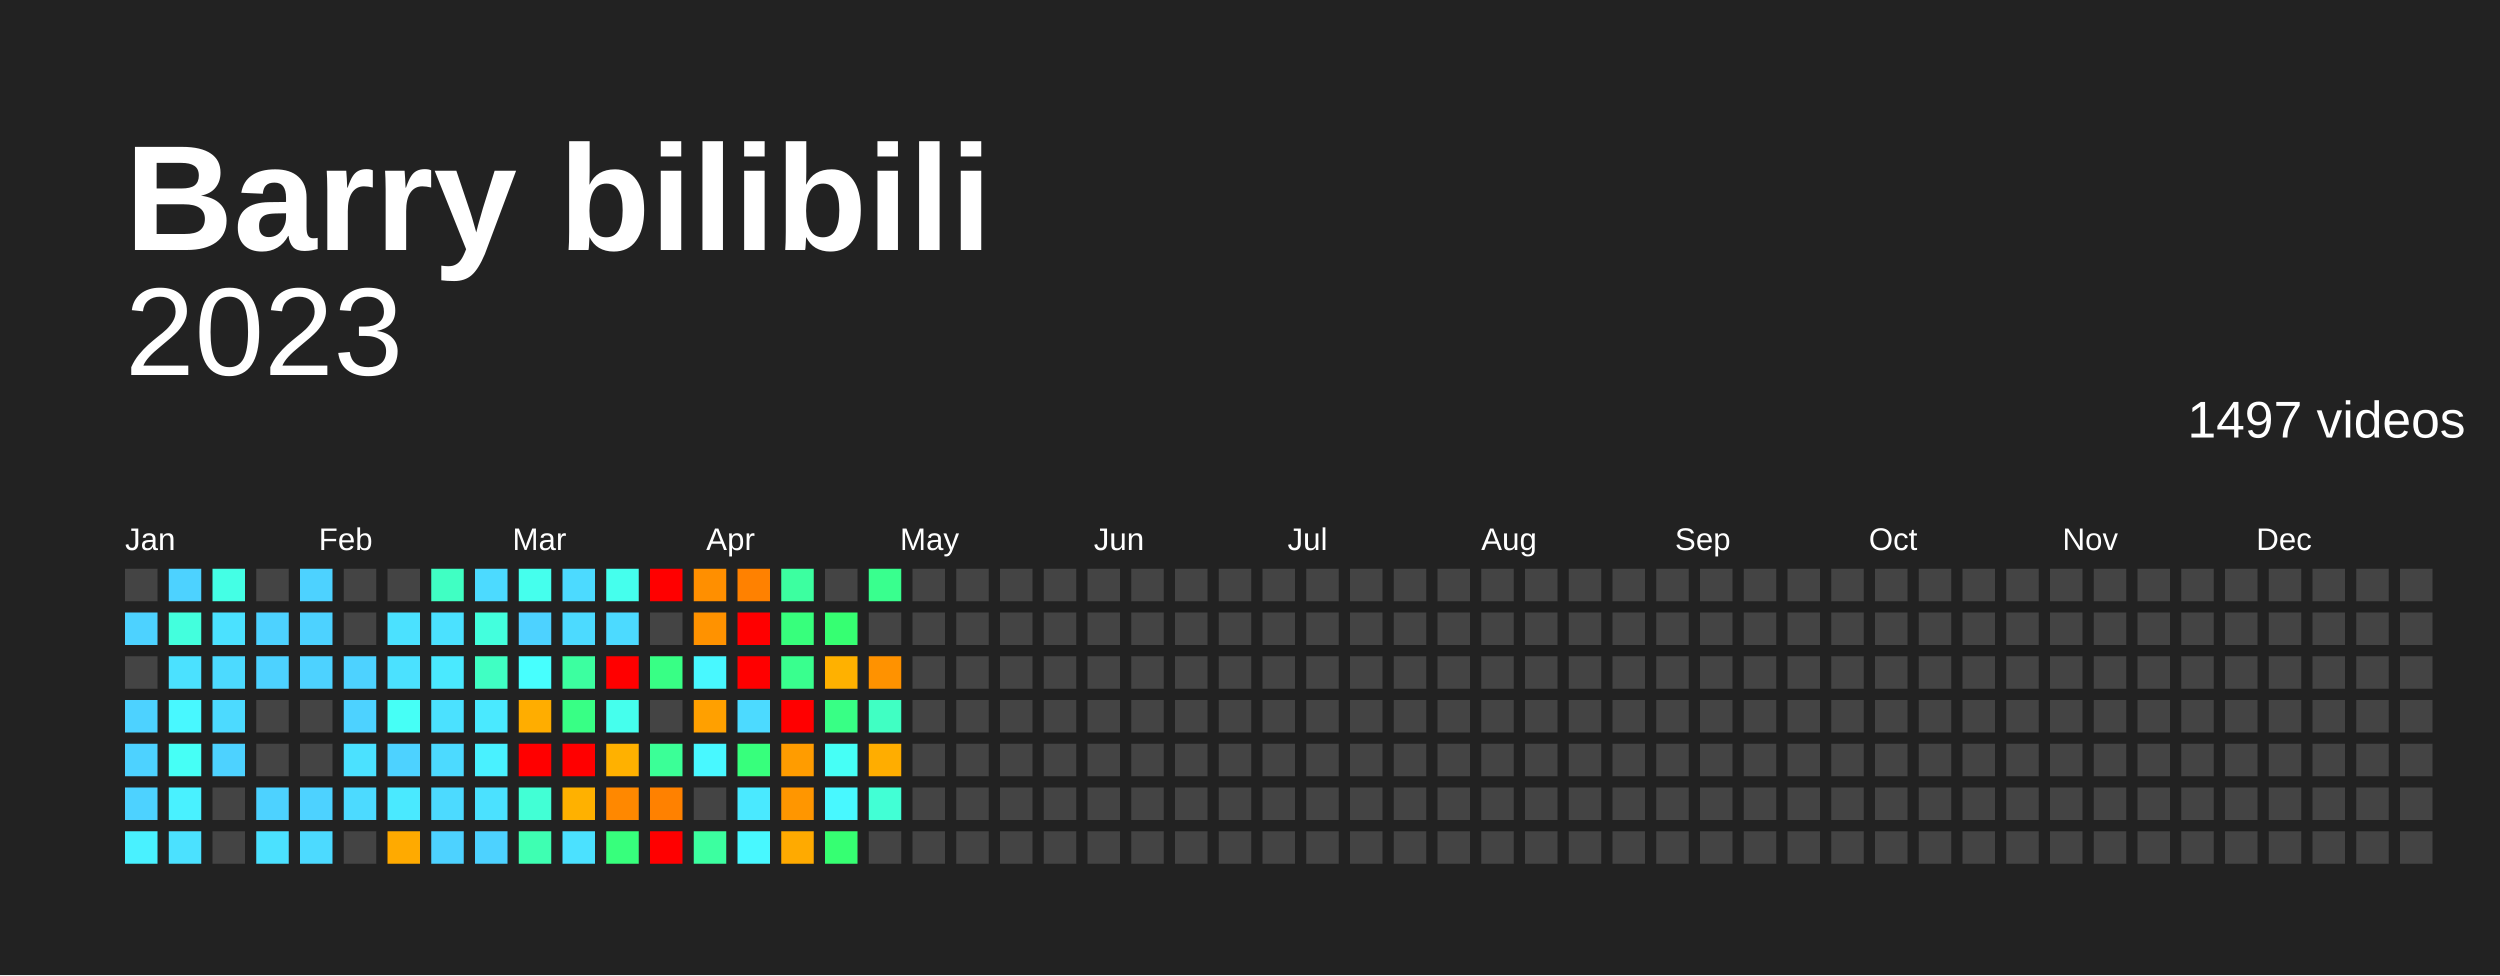
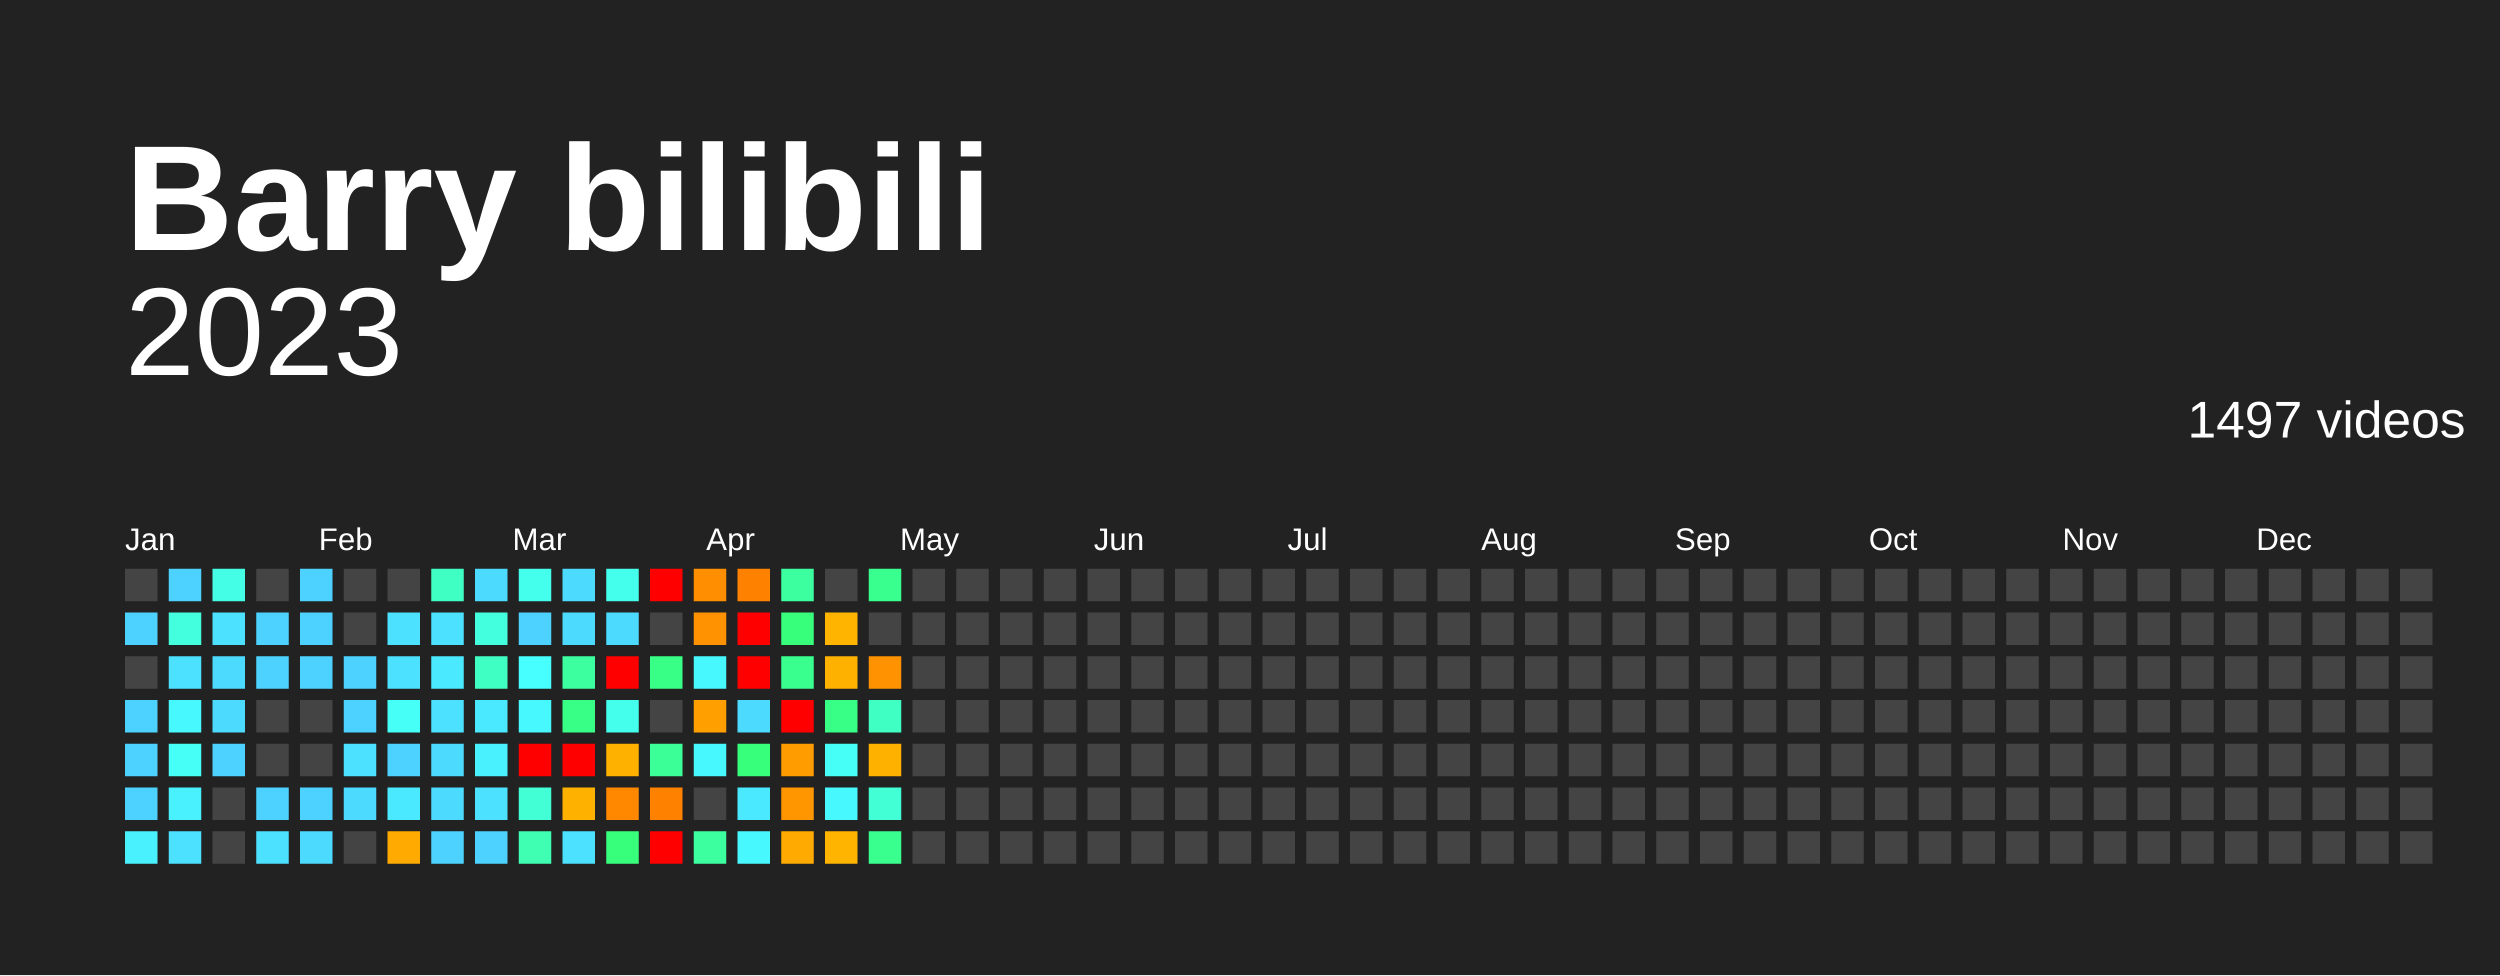
<svg xmlns="http://www.w3.org/2000/svg" baseProfile="full" height="78mm" version="1.1" viewBox="0,0,200,78" width="200mm">
  <defs />
  <rect fill="#222222" height="78" width="200" x="0" y="0" />
  <text fill="#FFFFFF" style="font-size:12px; font-family:Arial; font-weight:bold;" x="10" y="20">Barry bilibili</text>
  <text alignment-baseline="hanging" fill="#FFFFFF" style="font-size:10.0px; font-family:Arial;" x="10" y="30">2023</text>
  <text alignment-baseline="hanging" fill="#FFFFFF" style="font-size:4.125px; font-family:Arial;" x="175" y="35">1497 videos</text>
  <text fill="#FFFFFF" style="font-size:2.5px; font-family:Arial" x="10.0" y="44">Jan</text>
  <text fill="#FFFFFF" style="font-size:2.5px; font-family:Arial" x="25.5" y="44">Feb</text>
  <text fill="#FFFFFF" style="font-size:2.5px; font-family:Arial" x="41.0" y="44">Mar</text>
  <text fill="#FFFFFF" style="font-size:2.5px; font-family:Arial" x="56.5" y="44">Apr</text>
  <text fill="#FFFFFF" style="font-size:2.5px; font-family:Arial" x="72.0" y="44">May</text>
  <text fill="#FFFFFF" style="font-size:2.5px; font-family:Arial" x="87.5" y="44">Jun</text>
  <text fill="#FFFFFF" style="font-size:2.5px; font-family:Arial" x="103.0" y="44">Jul</text>
  <text fill="#FFFFFF" style="font-size:2.5px; font-family:Arial" x="118.5" y="44">Aug</text>
  <text fill="#FFFFFF" style="font-size:2.5px; font-family:Arial" x="134.0" y="44">Sep</text>
  <text fill="#FFFFFF" style="font-size:2.5px; font-family:Arial" x="149.5" y="44">Oct</text>
  <text fill="#FFFFFF" style="font-size:2.5px; font-family:Arial" x="165.0" y="44">Nov</text>
  <text fill="#FFFFFF" style="font-size:2.5px; font-family:Arial" x="180.5" y="44">Dec</text>
  <rect fill="#444444" height="2.6" width="2.6" x="10.0" y="45.5" />
  <rect fill="#4dd2ff" height="2.6" width="2.6" x="10.0" y="49.0" />
  <rect fill="#444444" height="2.6" width="2.6" x="10.0" y="52.5" />
  <rect fill="#4dd2ff" height="2.6" width="2.6" x="10.0" y="56.0" />
  <rect fill="#4dd2ff" height="2.6" width="2.6" x="10.0" y="59.5" />
  <rect fill="#4dd2ff" height="2.6" width="2.6" x="10.0" y="63.0" />
  <rect fill="#49f1ff" height="2.6" width="2.6" x="10.0" y="66.5" />
  <rect fill="#4dd2ff" height="2.6" width="2.6" x="13.5" y="45.5" />
  <rect fill="#43ffdd" height="2.6" width="2.6" x="13.5" y="49.0" />
  <rect fill="#4be1ff" height="2.6" width="2.6" x="13.5" y="52.5" />
  <rect fill="#48f8ff" height="2.6" width="2.6" x="13.5" y="56.0" />
  <rect fill="#46fff6" height="2.6" width="2.6" x="13.5" y="59.5" />
  <rect fill="#49f1ff" height="2.6" width="2.6" x="13.5" y="63.0" />
  <rect fill="#4be1ff" height="2.6" width="2.6" x="13.5" y="66.5" />
  <rect fill="#44ffe5" height="2.6" width="2.6" x="17.0" y="45.5" />
  <rect fill="#4be1ff" height="2.6" width="2.6" x="17.0" y="49.0" />
  <rect fill="#4cdaff" height="2.6" width="2.6" x="17.0" y="52.5" />
  <rect fill="#4cdaff" height="2.6" width="2.6" x="17.0" y="56.0" />
  <rect fill="#4dd2ff" height="2.6" width="2.6" x="17.0" y="59.5" />
  <rect fill="#444444" height="2.6" width="2.6" x="17.0" y="63.0" />
  <rect fill="#444444" height="2.6" width="2.6" x="17.0" y="66.5" />
  <rect fill="#444444" height="2.6" width="2.6" x="20.5" y="45.5" />
  <rect fill="#4dd2ff" height="2.6" width="2.6" x="20.5" y="49.0" />
  <rect fill="#4dd2ff" height="2.6" width="2.6" x="20.5" y="52.5" />
  <rect fill="#444444" height="2.6" width="2.6" x="20.5" y="56.0" />
  <rect fill="#444444" height="2.6" width="2.6" x="20.5" y="59.5" />
  <rect fill="#4dd2ff" height="2.6" width="2.6" x="20.5" y="63.0" />
  <rect fill="#4be1ff" height="2.6" width="2.6" x="20.5" y="66.5" />
  <rect fill="#4dd2ff" height="2.6" width="2.6" x="24.0" y="45.5" />
  <rect fill="#4dd2ff" height="2.6" width="2.6" x="24.0" y="49.0" />
  <rect fill="#4dd2ff" height="2.6" width="2.6" x="24.0" y="52.5" />
  <rect fill="#444444" height="2.6" width="2.6" x="24.0" y="56.0" />
  <rect fill="#444444" height="2.6" width="2.6" x="24.0" y="59.5" />
  <rect fill="#4dd2ff" height="2.6" width="2.6" x="24.0" y="63.0" />
  <rect fill="#4cdaff" height="2.6" width="2.6" x="24.0" y="66.5" />
  <rect fill="#444444" height="2.6" width="2.6" x="27.5" y="45.5" />
  <rect fill="#444444" height="2.6" width="2.6" x="27.5" y="49.0" />
  <rect fill="#4dd2ff" height="2.6" width="2.6" x="27.5" y="52.5" />
  <rect fill="#4dd2ff" height="2.6" width="2.6" x="27.5" y="56.0" />
  <rect fill="#4be1ff" height="2.6" width="2.6" x="27.5" y="59.5" />
  <rect fill="#4cdaff" height="2.6" width="2.6" x="27.5" y="63.0" />
  <rect fill="#444444" height="2.6" width="2.6" x="27.5" y="66.5" />
  <rect fill="#444444" height="2.6" width="2.6" x="31.0" y="45.5" />
  <rect fill="#4be1ff" height="2.6" width="2.6" x="31.0" y="49.0" />
  <rect fill="#4be1ff" height="2.6" width="2.6" x="31.0" y="52.5" />
  <rect fill="#46fff6" height="2.6" width="2.6" x="31.0" y="56.0" />
  <rect fill="#4dd2ff" height="2.6" width="2.6" x="31.0" y="59.5" />
  <rect fill="#4ae9ff" height="2.6" width="2.6" x="31.0" y="63.0" />
  <rect fill="#ffaa00" height="2.6" width="2.6" x="31.0" y="66.5" />
  <rect fill="#40ffc3" height="2.6" width="2.6" x="34.5" y="45.5" />
  <rect fill="#4be1ff" height="2.6" width="2.6" x="34.5" y="49.0" />
  <rect fill="#4ae9ff" height="2.6" width="2.6" x="34.5" y="52.5" />
  <rect fill="#4be1ff" height="2.6" width="2.6" x="34.5" y="56.0" />
  <rect fill="#4cdaff" height="2.6" width="2.6" x="34.5" y="59.5" />
  <rect fill="#4cdaff" height="2.6" width="2.6" x="34.5" y="63.0" />
  <rect fill="#4dd2ff" height="2.6" width="2.6" x="34.5" y="66.5" />
  <rect fill="#4cdaff" height="2.6" width="2.6" x="38.0" y="45.5" />
  <rect fill="#43ffdd" height="2.6" width="2.6" x="38.0" y="49.0" />
  <rect fill="#40ffc3" height="2.6" width="2.6" x="38.0" y="52.5" />
  <rect fill="#4ae9ff" height="2.6" width="2.6" x="38.0" y="56.0" />
  <rect fill="#49f1ff" height="2.6" width="2.6" x="38.0" y="59.5" />
  <rect fill="#4be1ff" height="2.6" width="2.6" x="38.0" y="63.0" />
  <rect fill="#4dd2ff" height="2.6" width="2.6" x="38.0" y="66.5" />
  <rect fill="#45ffed" height="2.6" width="2.6" x="41.5" y="45.5" />
  <rect fill="#4dd2ff" height="2.6" width="2.6" x="41.5" y="49.0" />
  <rect fill="#47fffe" height="2.6" width="2.6" x="41.5" y="52.5" />
-   <rect fill="#ffad00" height="2.6" width="2.6" x="41.5" y="56.0" />
+   <rect fill="#48f8ff" height="2.6" width="2.6" x="41.5" y="56.0" />
  <rect fill="red" height="2.6" width="2.6" x="41.5" y="59.5" />
  <rect fill="#42ffd5" height="2.6" width="2.6" x="41.5" y="63.0" />
  <rect fill="#3effb2" height="2.6" width="2.6" x="41.5" y="66.5" />
  <rect fill="#4cdaff" height="2.6" width="2.6" x="45.0" y="45.5" />
  <rect fill="#4cdaff" height="2.6" width="2.6" x="45.0" y="49.0" />
  <rect fill="#3cffa0" height="2.6" width="2.6" x="45.0" y="52.5" />
  <rect fill="#38ff85" height="2.6" width="2.6" x="45.0" y="56.0" />
  <rect fill="red" height="2.6" width="2.6" x="45.0" y="59.5" />
  <rect fill="#ffb100" height="2.6" width="2.6" x="45.0" y="63.0" />
  <rect fill="#4be1ff" height="2.6" width="2.6" x="45.0" y="66.5" />
  <rect fill="#45ffed" height="2.6" width="2.6" x="48.5" y="45.5" />
  <rect fill="#4cdaff" height="2.6" width="2.6" x="48.5" y="49.0" />
  <rect fill="red" height="2.6" width="2.6" x="48.5" y="52.5" />
  <rect fill="#45ffed" height="2.6" width="2.6" x="48.5" y="56.0" />
  <rect fill="#ffb100" height="2.6" width="2.6" x="48.5" y="59.5" />
  <rect fill="#ff8800" height="2.6" width="2.6" x="48.5" y="63.0" />
  <rect fill="#37ff7c" height="2.6" width="2.6" x="48.5" y="66.5" />
  <rect fill="red" height="2.6" width="2.6" x="52.0" y="45.5" />
  <rect fill="#444444" height="2.6" width="2.6" x="52.0" y="49.0" />
  <rect fill="#38ff85" height="2.6" width="2.6" x="52.0" y="52.5" />
  <rect fill="#444444" height="2.6" width="2.6" x="52.0" y="56.0" />
  <rect fill="#3bff97" height="2.6" width="2.6" x="52.0" y="59.5" />
  <rect fill="#ff8100" height="2.6" width="2.6" x="52.0" y="63.0" />
  <rect fill="red" height="2.6" width="2.6" x="52.0" y="66.5" />
  <rect fill="#ff8f00" height="2.6" width="2.6" x="55.5" y="45.5" />
  <rect fill="#ff9200" height="2.6" width="2.6" x="55.5" y="49.0" />
  <rect fill="#48f8ff" height="2.6" width="2.6" x="55.5" y="52.5" />
  <rect fill="#ffa000" height="2.6" width="2.6" x="55.5" y="56.0" />
  <rect fill="#48f8ff" height="2.6" width="2.6" x="55.5" y="59.5" />
  <rect fill="#444444" height="2.6" width="2.6" x="55.5" y="63.0" />
  <rect fill="#3cffa0" height="2.6" width="2.6" x="55.5" y="66.5" />
  <rect fill="#ff8100" height="2.6" width="2.6" x="59.0" y="45.5" />
  <rect fill="red" height="2.6" width="2.6" x="59.0" y="49.0" />
  <rect fill="red" height="2.6" width="2.6" x="59.0" y="52.5" />
  <rect fill="#4cdaff" height="2.6" width="2.6" x="59.0" y="56.0" />
  <rect fill="#37ff7c" height="2.6" width="2.6" x="59.0" y="59.5" />
  <rect fill="#4ae9ff" height="2.6" width="2.6" x="59.0" y="63.0" />
  <rect fill="#48f8ff" height="2.6" width="2.6" x="59.0" y="66.5" />
  <rect fill="#3cffa0" height="2.6" width="2.6" x="62.5" y="45.5" />
  <rect fill="#37ff7c" height="2.6" width="2.6" x="62.5" y="49.0" />
  <rect fill="#39ff8e" height="2.6" width="2.6" x="62.5" y="52.5" />
  <rect fill="red" height="2.6" width="2.6" x="62.5" y="56.0" />
  <rect fill="#ff9c00" height="2.6" width="2.6" x="62.5" y="59.5" />
  <rect fill="#ff9600" height="2.6" width="2.6" x="62.5" y="63.0" />
  <rect fill="#ffaa00" height="2.6" width="2.6" x="62.5" y="66.5" />
  <rect fill="#444444" height="2.6" width="2.6" x="66.0" y="45.5" />
-   <rect fill="#36ff72" height="2.6" width="2.6" x="66.0" y="49.0" />
+   <rect fill="#ffb400" height="2.6" width="2.6" x="66.0" y="49.0" />
  <rect fill="#ffb100" height="2.6" width="2.6" x="66.0" y="52.5" />
  <rect fill="#38ff85" height="2.6" width="2.6" x="66.0" y="56.0" />
  <rect fill="#46fff6" height="2.6" width="2.6" x="66.0" y="59.5" />
  <rect fill="#48f8ff" height="2.6" width="2.6" x="66.0" y="63.0" />
-   <rect fill="#36ff72" height="2.6" width="2.6" x="66.0" y="66.5" />
+   <rect fill="#ffb400" height="2.6" width="2.6" x="66.0" y="66.5" />
  <rect fill="#39ff8e" height="2.6" width="2.6" x="69.5" y="45.5" />
  <rect fill="#444444" height="2.6" width="2.6" x="69.5" y="49.0" />
  <rect fill="#ff9200" height="2.6" width="2.6" x="69.5" y="52.5" />
  <rect fill="#40ffc3" height="2.6" width="2.6" x="69.5" y="56.0" />
-   <rect fill="#ffad00" height="2.6" width="2.6" x="69.5" y="59.5" />
+   <rect fill="#ffb100" height="2.6" width="2.6" x="69.5" y="59.5" />
  <rect fill="#42ffd5" height="2.6" width="2.6" x="69.5" y="63.0" />
-   <rect fill="#444444" height="2.6" width="2.6" x="69.5" y="66.5" />
+   <rect fill="#39ff8e" height="2.6" width="2.6" x="69.5" y="66.5" />
  <rect fill="#444444" height="2.6" width="2.6" x="73.0" y="45.5" />
  <rect fill="#444444" height="2.6" width="2.6" x="73.0" y="49.0" />
  <rect fill="#444444" height="2.6" width="2.6" x="73.0" y="52.5" />
  <rect fill="#444444" height="2.6" width="2.6" x="73.0" y="56.0" />
  <rect fill="#444444" height="2.6" width="2.6" x="73.0" y="59.5" />
  <rect fill="#444444" height="2.6" width="2.6" x="73.0" y="63.0" />
  <rect fill="#444444" height="2.6" width="2.6" x="73.0" y="66.5" />
  <rect fill="#444444" height="2.6" width="2.6" x="76.5" y="45.5" />
  <rect fill="#444444" height="2.6" width="2.6" x="76.5" y="49.0" />
  <rect fill="#444444" height="2.6" width="2.6" x="76.5" y="52.5" />
  <rect fill="#444444" height="2.6" width="2.6" x="76.5" y="56.0" />
  <rect fill="#444444" height="2.6" width="2.6" x="76.5" y="59.5" />
  <rect fill="#444444" height="2.6" width="2.6" x="76.5" y="63.0" />
  <rect fill="#444444" height="2.6" width="2.6" x="76.5" y="66.5" />
  <rect fill="#444444" height="2.6" width="2.6" x="80.0" y="45.5" />
  <rect fill="#444444" height="2.6" width="2.6" x="80.0" y="49.0" />
  <rect fill="#444444" height="2.6" width="2.6" x="80.0" y="52.5" />
  <rect fill="#444444" height="2.6" width="2.6" x="80.0" y="56.0" />
  <rect fill="#444444" height="2.6" width="2.6" x="80.0" y="59.5" />
  <rect fill="#444444" height="2.6" width="2.6" x="80.0" y="63.0" />
  <rect fill="#444444" height="2.6" width="2.6" x="80.0" y="66.5" />
  <rect fill="#444444" height="2.6" width="2.6" x="83.5" y="45.5" />
  <rect fill="#444444" height="2.6" width="2.6" x="83.5" y="49.0" />
  <rect fill="#444444" height="2.6" width="2.6" x="83.5" y="52.5" />
  <rect fill="#444444" height="2.6" width="2.6" x="83.5" y="56.0" />
  <rect fill="#444444" height="2.6" width="2.6" x="83.5" y="59.5" />
  <rect fill="#444444" height="2.6" width="2.6" x="83.5" y="63.0" />
  <rect fill="#444444" height="2.6" width="2.6" x="83.5" y="66.5" />
  <rect fill="#444444" height="2.6" width="2.6" x="87.0" y="45.5" />
  <rect fill="#444444" height="2.6" width="2.6" x="87.0" y="49.0" />
  <rect fill="#444444" height="2.6" width="2.6" x="87.0" y="52.5" />
  <rect fill="#444444" height="2.6" width="2.6" x="87.0" y="56.0" />
  <rect fill="#444444" height="2.6" width="2.6" x="87.0" y="59.5" />
  <rect fill="#444444" height="2.6" width="2.6" x="87.0" y="63.0" />
  <rect fill="#444444" height="2.6" width="2.6" x="87.0" y="66.5" />
  <rect fill="#444444" height="2.6" width="2.6" x="90.5" y="45.5" />
  <rect fill="#444444" height="2.6" width="2.6" x="90.5" y="49.0" />
  <rect fill="#444444" height="2.6" width="2.6" x="90.5" y="52.5" />
  <rect fill="#444444" height="2.6" width="2.6" x="90.5" y="56.0" />
  <rect fill="#444444" height="2.6" width="2.6" x="90.5" y="59.5" />
  <rect fill="#444444" height="2.6" width="2.6" x="90.5" y="63.0" />
  <rect fill="#444444" height="2.6" width="2.6" x="90.5" y="66.5" />
  <rect fill="#444444" height="2.6" width="2.6" x="94.0" y="45.5" />
  <rect fill="#444444" height="2.6" width="2.6" x="94.0" y="49.0" />
  <rect fill="#444444" height="2.6" width="2.6" x="94.0" y="52.5" />
  <rect fill="#444444" height="2.6" width="2.6" x="94.0" y="56.0" />
  <rect fill="#444444" height="2.6" width="2.6" x="94.0" y="59.5" />
  <rect fill="#444444" height="2.6" width="2.6" x="94.0" y="63.0" />
  <rect fill="#444444" height="2.6" width="2.6" x="94.0" y="66.5" />
  <rect fill="#444444" height="2.6" width="2.6" x="97.5" y="45.5" />
  <rect fill="#444444" height="2.6" width="2.6" x="97.5" y="49.0" />
  <rect fill="#444444" height="2.6" width="2.6" x="97.5" y="52.5" />
  <rect fill="#444444" height="2.6" width="2.6" x="97.5" y="56.0" />
  <rect fill="#444444" height="2.6" width="2.6" x="97.5" y="59.5" />
  <rect fill="#444444" height="2.6" width="2.6" x="97.5" y="63.0" />
  <rect fill="#444444" height="2.6" width="2.6" x="97.5" y="66.5" />
  <rect fill="#444444" height="2.6" width="2.6" x="101.0" y="45.5" />
  <rect fill="#444444" height="2.6" width="2.6" x="101.0" y="49.0" />
  <rect fill="#444444" height="2.6" width="2.6" x="101.0" y="52.5" />
  <rect fill="#444444" height="2.6" width="2.6" x="101.0" y="56.0" />
  <rect fill="#444444" height="2.6" width="2.6" x="101.0" y="59.5" />
  <rect fill="#444444" height="2.6" width="2.6" x="101.0" y="63.0" />
  <rect fill="#444444" height="2.6" width="2.6" x="101.0" y="66.5" />
  <rect fill="#444444" height="2.6" width="2.6" x="104.5" y="45.5" />
  <rect fill="#444444" height="2.6" width="2.6" x="104.5" y="49.0" />
  <rect fill="#444444" height="2.6" width="2.6" x="104.5" y="52.5" />
  <rect fill="#444444" height="2.6" width="2.6" x="104.5" y="56.0" />
  <rect fill="#444444" height="2.6" width="2.6" x="104.5" y="59.5" />
  <rect fill="#444444" height="2.6" width="2.6" x="104.5" y="63.0" />
  <rect fill="#444444" height="2.6" width="2.6" x="104.5" y="66.5" />
  <rect fill="#444444" height="2.6" width="2.6" x="108.0" y="45.5" />
  <rect fill="#444444" height="2.6" width="2.6" x="108.0" y="49.0" />
  <rect fill="#444444" height="2.6" width="2.6" x="108.0" y="52.5" />
  <rect fill="#444444" height="2.6" width="2.6" x="108.0" y="56.0" />
  <rect fill="#444444" height="2.6" width="2.6" x="108.0" y="59.5" />
  <rect fill="#444444" height="2.6" width="2.6" x="108.0" y="63.0" />
  <rect fill="#444444" height="2.6" width="2.6" x="108.0" y="66.5" />
  <rect fill="#444444" height="2.6" width="2.6" x="111.5" y="45.5" />
  <rect fill="#444444" height="2.6" width="2.6" x="111.5" y="49.0" />
  <rect fill="#444444" height="2.6" width="2.6" x="111.5" y="52.5" />
  <rect fill="#444444" height="2.6" width="2.6" x="111.5" y="56.0" />
  <rect fill="#444444" height="2.6" width="2.6" x="111.5" y="59.5" />
  <rect fill="#444444" height="2.6" width="2.6" x="111.5" y="63.0" />
  <rect fill="#444444" height="2.6" width="2.6" x="111.5" y="66.5" />
  <rect fill="#444444" height="2.6" width="2.6" x="115.0" y="45.5" />
  <rect fill="#444444" height="2.6" width="2.6" x="115.0" y="49.0" />
  <rect fill="#444444" height="2.6" width="2.6" x="115.0" y="52.5" />
  <rect fill="#444444" height="2.6" width="2.6" x="115.0" y="56.0" />
  <rect fill="#444444" height="2.6" width="2.6" x="115.0" y="59.5" />
  <rect fill="#444444" height="2.6" width="2.6" x="115.0" y="63.0" />
  <rect fill="#444444" height="2.6" width="2.6" x="115.0" y="66.5" />
  <rect fill="#444444" height="2.6" width="2.6" x="118.5" y="45.5" />
  <rect fill="#444444" height="2.6" width="2.6" x="118.5" y="49.0" />
  <rect fill="#444444" height="2.6" width="2.6" x="118.5" y="52.5" />
  <rect fill="#444444" height="2.6" width="2.6" x="118.5" y="56.0" />
  <rect fill="#444444" height="2.6" width="2.6" x="118.5" y="59.5" />
  <rect fill="#444444" height="2.6" width="2.6" x="118.5" y="63.0" />
  <rect fill="#444444" height="2.6" width="2.6" x="118.5" y="66.5" />
  <rect fill="#444444" height="2.6" width="2.6" x="122.0" y="45.5" />
  <rect fill="#444444" height="2.6" width="2.6" x="122.0" y="49.0" />
  <rect fill="#444444" height="2.6" width="2.6" x="122.0" y="52.5" />
  <rect fill="#444444" height="2.6" width="2.6" x="122.0" y="56.0" />
  <rect fill="#444444" height="2.6" width="2.6" x="122.0" y="59.5" />
  <rect fill="#444444" height="2.6" width="2.6" x="122.0" y="63.0" />
  <rect fill="#444444" height="2.6" width="2.6" x="122.0" y="66.5" />
  <rect fill="#444444" height="2.6" width="2.6" x="125.5" y="45.5" />
  <rect fill="#444444" height="2.6" width="2.6" x="125.5" y="49.0" />
  <rect fill="#444444" height="2.6" width="2.6" x="125.5" y="52.5" />
  <rect fill="#444444" height="2.6" width="2.6" x="125.5" y="56.0" />
  <rect fill="#444444" height="2.6" width="2.6" x="125.5" y="59.5" />
  <rect fill="#444444" height="2.6" width="2.6" x="125.5" y="63.0" />
  <rect fill="#444444" height="2.6" width="2.6" x="125.5" y="66.5" />
  <rect fill="#444444" height="2.6" width="2.6" x="129.0" y="45.5" />
  <rect fill="#444444" height="2.6" width="2.6" x="129.0" y="49.0" />
  <rect fill="#444444" height="2.6" width="2.6" x="129.0" y="52.5" />
  <rect fill="#444444" height="2.6" width="2.6" x="129.0" y="56.0" />
  <rect fill="#444444" height="2.6" width="2.6" x="129.0" y="59.5" />
  <rect fill="#444444" height="2.6" width="2.6" x="129.0" y="63.0" />
  <rect fill="#444444" height="2.6" width="2.6" x="129.0" y="66.5" />
  <rect fill="#444444" height="2.6" width="2.6" x="132.5" y="45.5" />
  <rect fill="#444444" height="2.6" width="2.6" x="132.5" y="49.0" />
  <rect fill="#444444" height="2.6" width="2.6" x="132.5" y="52.5" />
  <rect fill="#444444" height="2.6" width="2.6" x="132.5" y="56.0" />
  <rect fill="#444444" height="2.6" width="2.6" x="132.5" y="59.5" />
  <rect fill="#444444" height="2.6" width="2.6" x="132.5" y="63.0" />
  <rect fill="#444444" height="2.6" width="2.6" x="132.5" y="66.5" />
  <rect fill="#444444" height="2.6" width="2.6" x="136.0" y="45.5" />
  <rect fill="#444444" height="2.6" width="2.6" x="136.0" y="49.0" />
  <rect fill="#444444" height="2.6" width="2.6" x="136.0" y="52.5" />
  <rect fill="#444444" height="2.6" width="2.6" x="136.0" y="56.0" />
  <rect fill="#444444" height="2.6" width="2.6" x="136.0" y="59.5" />
  <rect fill="#444444" height="2.6" width="2.6" x="136.0" y="63.0" />
  <rect fill="#444444" height="2.6" width="2.6" x="136.0" y="66.5" />
  <rect fill="#444444" height="2.6" width="2.6" x="139.5" y="45.5" />
  <rect fill="#444444" height="2.6" width="2.6" x="139.5" y="49.0" />
  <rect fill="#444444" height="2.6" width="2.6" x="139.5" y="52.5" />
  <rect fill="#444444" height="2.6" width="2.6" x="139.5" y="56.0" />
  <rect fill="#444444" height="2.6" width="2.6" x="139.5" y="59.5" />
  <rect fill="#444444" height="2.6" width="2.6" x="139.5" y="63.0" />
  <rect fill="#444444" height="2.6" width="2.6" x="139.5" y="66.5" />
  <rect fill="#444444" height="2.6" width="2.6" x="143.0" y="45.5" />
  <rect fill="#444444" height="2.6" width="2.6" x="143.0" y="49.0" />
  <rect fill="#444444" height="2.6" width="2.6" x="143.0" y="52.5" />
  <rect fill="#444444" height="2.6" width="2.6" x="143.0" y="56.0" />
  <rect fill="#444444" height="2.6" width="2.6" x="143.0" y="59.5" />
  <rect fill="#444444" height="2.6" width="2.6" x="143.0" y="63.0" />
  <rect fill="#444444" height="2.6" width="2.6" x="143.0" y="66.5" />
  <rect fill="#444444" height="2.6" width="2.6" x="146.5" y="45.5" />
  <rect fill="#444444" height="2.6" width="2.6" x="146.5" y="49.0" />
  <rect fill="#444444" height="2.6" width="2.6" x="146.5" y="52.5" />
  <rect fill="#444444" height="2.6" width="2.6" x="146.5" y="56.0" />
  <rect fill="#444444" height="2.6" width="2.6" x="146.5" y="59.5" />
  <rect fill="#444444" height="2.6" width="2.6" x="146.5" y="63.0" />
  <rect fill="#444444" height="2.6" width="2.6" x="146.5" y="66.5" />
  <rect fill="#444444" height="2.6" width="2.6" x="150.0" y="45.5" />
  <rect fill="#444444" height="2.6" width="2.6" x="150.0" y="49.0" />
  <rect fill="#444444" height="2.6" width="2.6" x="150.0" y="52.5" />
  <rect fill="#444444" height="2.6" width="2.6" x="150.0" y="56.0" />
  <rect fill="#444444" height="2.6" width="2.6" x="150.0" y="59.5" />
  <rect fill="#444444" height="2.6" width="2.6" x="150.0" y="63.0" />
  <rect fill="#444444" height="2.6" width="2.6" x="150.0" y="66.5" />
  <rect fill="#444444" height="2.6" width="2.6" x="153.5" y="45.5" />
  <rect fill="#444444" height="2.6" width="2.6" x="153.5" y="49.0" />
  <rect fill="#444444" height="2.6" width="2.6" x="153.5" y="52.5" />
  <rect fill="#444444" height="2.6" width="2.6" x="153.5" y="56.0" />
  <rect fill="#444444" height="2.6" width="2.6" x="153.5" y="59.5" />
  <rect fill="#444444" height="2.6" width="2.6" x="153.5" y="63.0" />
  <rect fill="#444444" height="2.6" width="2.6" x="153.5" y="66.5" />
  <rect fill="#444444" height="2.6" width="2.6" x="157.0" y="45.5" />
  <rect fill="#444444" height="2.6" width="2.6" x="157.0" y="49.0" />
  <rect fill="#444444" height="2.6" width="2.6" x="157.0" y="52.5" />
  <rect fill="#444444" height="2.6" width="2.6" x="157.0" y="56.0" />
  <rect fill="#444444" height="2.6" width="2.6" x="157.0" y="59.5" />
  <rect fill="#444444" height="2.6" width="2.6" x="157.0" y="63.0" />
  <rect fill="#444444" height="2.6" width="2.6" x="157.0" y="66.5" />
  <rect fill="#444444" height="2.6" width="2.6" x="160.5" y="45.5" />
  <rect fill="#444444" height="2.6" width="2.6" x="160.5" y="49.0" />
  <rect fill="#444444" height="2.6" width="2.6" x="160.5" y="52.5" />
  <rect fill="#444444" height="2.6" width="2.6" x="160.5" y="56.0" />
  <rect fill="#444444" height="2.6" width="2.6" x="160.5" y="59.5" />
  <rect fill="#444444" height="2.6" width="2.6" x="160.5" y="63.0" />
  <rect fill="#444444" height="2.6" width="2.6" x="160.5" y="66.5" />
  <rect fill="#444444" height="2.6" width="2.6" x="164.0" y="45.5" />
  <rect fill="#444444" height="2.6" width="2.6" x="164.0" y="49.0" />
  <rect fill="#444444" height="2.6" width="2.6" x="164.0" y="52.5" />
  <rect fill="#444444" height="2.6" width="2.6" x="164.0" y="56.0" />
  <rect fill="#444444" height="2.6" width="2.6" x="164.0" y="59.5" />
  <rect fill="#444444" height="2.6" width="2.6" x="164.0" y="63.0" />
  <rect fill="#444444" height="2.6" width="2.6" x="164.0" y="66.5" />
  <rect fill="#444444" height="2.6" width="2.6" x="167.5" y="45.5" />
  <rect fill="#444444" height="2.6" width="2.6" x="167.5" y="49.0" />
  <rect fill="#444444" height="2.6" width="2.6" x="167.5" y="52.5" />
  <rect fill="#444444" height="2.6" width="2.6" x="167.5" y="56.0" />
  <rect fill="#444444" height="2.6" width="2.6" x="167.5" y="59.5" />
  <rect fill="#444444" height="2.6" width="2.6" x="167.5" y="63.0" />
  <rect fill="#444444" height="2.6" width="2.6" x="167.5" y="66.5" />
  <rect fill="#444444" height="2.6" width="2.6" x="171.0" y="45.5" />
  <rect fill="#444444" height="2.6" width="2.6" x="171.0" y="49.0" />
  <rect fill="#444444" height="2.6" width="2.6" x="171.0" y="52.5" />
  <rect fill="#444444" height="2.6" width="2.6" x="171.0" y="56.0" />
  <rect fill="#444444" height="2.6" width="2.6" x="171.0" y="59.5" />
  <rect fill="#444444" height="2.6" width="2.6" x="171.0" y="63.0" />
  <rect fill="#444444" height="2.6" width="2.6" x="171.0" y="66.5" />
  <rect fill="#444444" height="2.6" width="2.6" x="174.5" y="45.5" />
  <rect fill="#444444" height="2.6" width="2.6" x="174.5" y="49.0" />
  <rect fill="#444444" height="2.6" width="2.6" x="174.5" y="52.5" />
  <rect fill="#444444" height="2.6" width="2.6" x="174.5" y="56.0" />
  <rect fill="#444444" height="2.6" width="2.6" x="174.5" y="59.5" />
  <rect fill="#444444" height="2.6" width="2.6" x="174.5" y="63.0" />
  <rect fill="#444444" height="2.6" width="2.6" x="174.5" y="66.5" />
  <rect fill="#444444" height="2.6" width="2.6" x="178.0" y="45.5" />
  <rect fill="#444444" height="2.6" width="2.6" x="178.0" y="49.0" />
  <rect fill="#444444" height="2.6" width="2.6" x="178.0" y="52.5" />
  <rect fill="#444444" height="2.6" width="2.6" x="178.0" y="56.0" />
  <rect fill="#444444" height="2.6" width="2.6" x="178.0" y="59.5" />
  <rect fill="#444444" height="2.6" width="2.6" x="178.0" y="63.0" />
  <rect fill="#444444" height="2.6" width="2.6" x="178.0" y="66.5" />
  <rect fill="#444444" height="2.6" width="2.6" x="181.5" y="45.5" />
  <rect fill="#444444" height="2.6" width="2.6" x="181.5" y="49.0" />
  <rect fill="#444444" height="2.6" width="2.6" x="181.5" y="52.5" />
  <rect fill="#444444" height="2.6" width="2.6" x="181.5" y="56.0" />
  <rect fill="#444444" height="2.6" width="2.6" x="181.5" y="59.5" />
  <rect fill="#444444" height="2.6" width="2.6" x="181.5" y="63.0" />
  <rect fill="#444444" height="2.6" width="2.6" x="181.5" y="66.5" />
  <rect fill="#444444" height="2.6" width="2.6" x="185.0" y="45.5" />
  <rect fill="#444444" height="2.6" width="2.6" x="185.0" y="49.0" />
  <rect fill="#444444" height="2.6" width="2.6" x="185.0" y="52.5" />
  <rect fill="#444444" height="2.6" width="2.6" x="185.0" y="56.0" />
  <rect fill="#444444" height="2.6" width="2.6" x="185.0" y="59.5" />
  <rect fill="#444444" height="2.6" width="2.6" x="185.0" y="63.0" />
  <rect fill="#444444" height="2.6" width="2.6" x="185.0" y="66.5" />
  <rect fill="#444444" height="2.6" width="2.6" x="188.5" y="45.5" />
  <rect fill="#444444" height="2.6" width="2.6" x="188.5" y="49.0" />
  <rect fill="#444444" height="2.6" width="2.6" x="188.5" y="52.5" />
  <rect fill="#444444" height="2.6" width="2.6" x="188.5" y="56.0" />
  <rect fill="#444444" height="2.6" width="2.6" x="188.5" y="59.5" />
  <rect fill="#444444" height="2.6" width="2.6" x="188.5" y="63.0" />
  <rect fill="#444444" height="2.6" width="2.6" x="188.5" y="66.5" />
  <rect fill="#444444" height="2.6" width="2.6" x="192.0" y="45.5" />
  <rect fill="#444444" height="2.6" width="2.6" x="192.0" y="49.0" />
  <rect fill="#444444" height="2.6" width="2.6" x="192.0" y="52.5" />
  <rect fill="#444444" height="2.6" width="2.6" x="192.0" y="56.0" />
  <rect fill="#444444" height="2.6" width="2.6" x="192.0" y="59.5" />
  <rect fill="#444444" height="2.6" width="2.6" x="192.0" y="63.0" />
  <rect fill="#444444" height="2.6" width="2.6" x="192.0" y="66.5" />
</svg>
